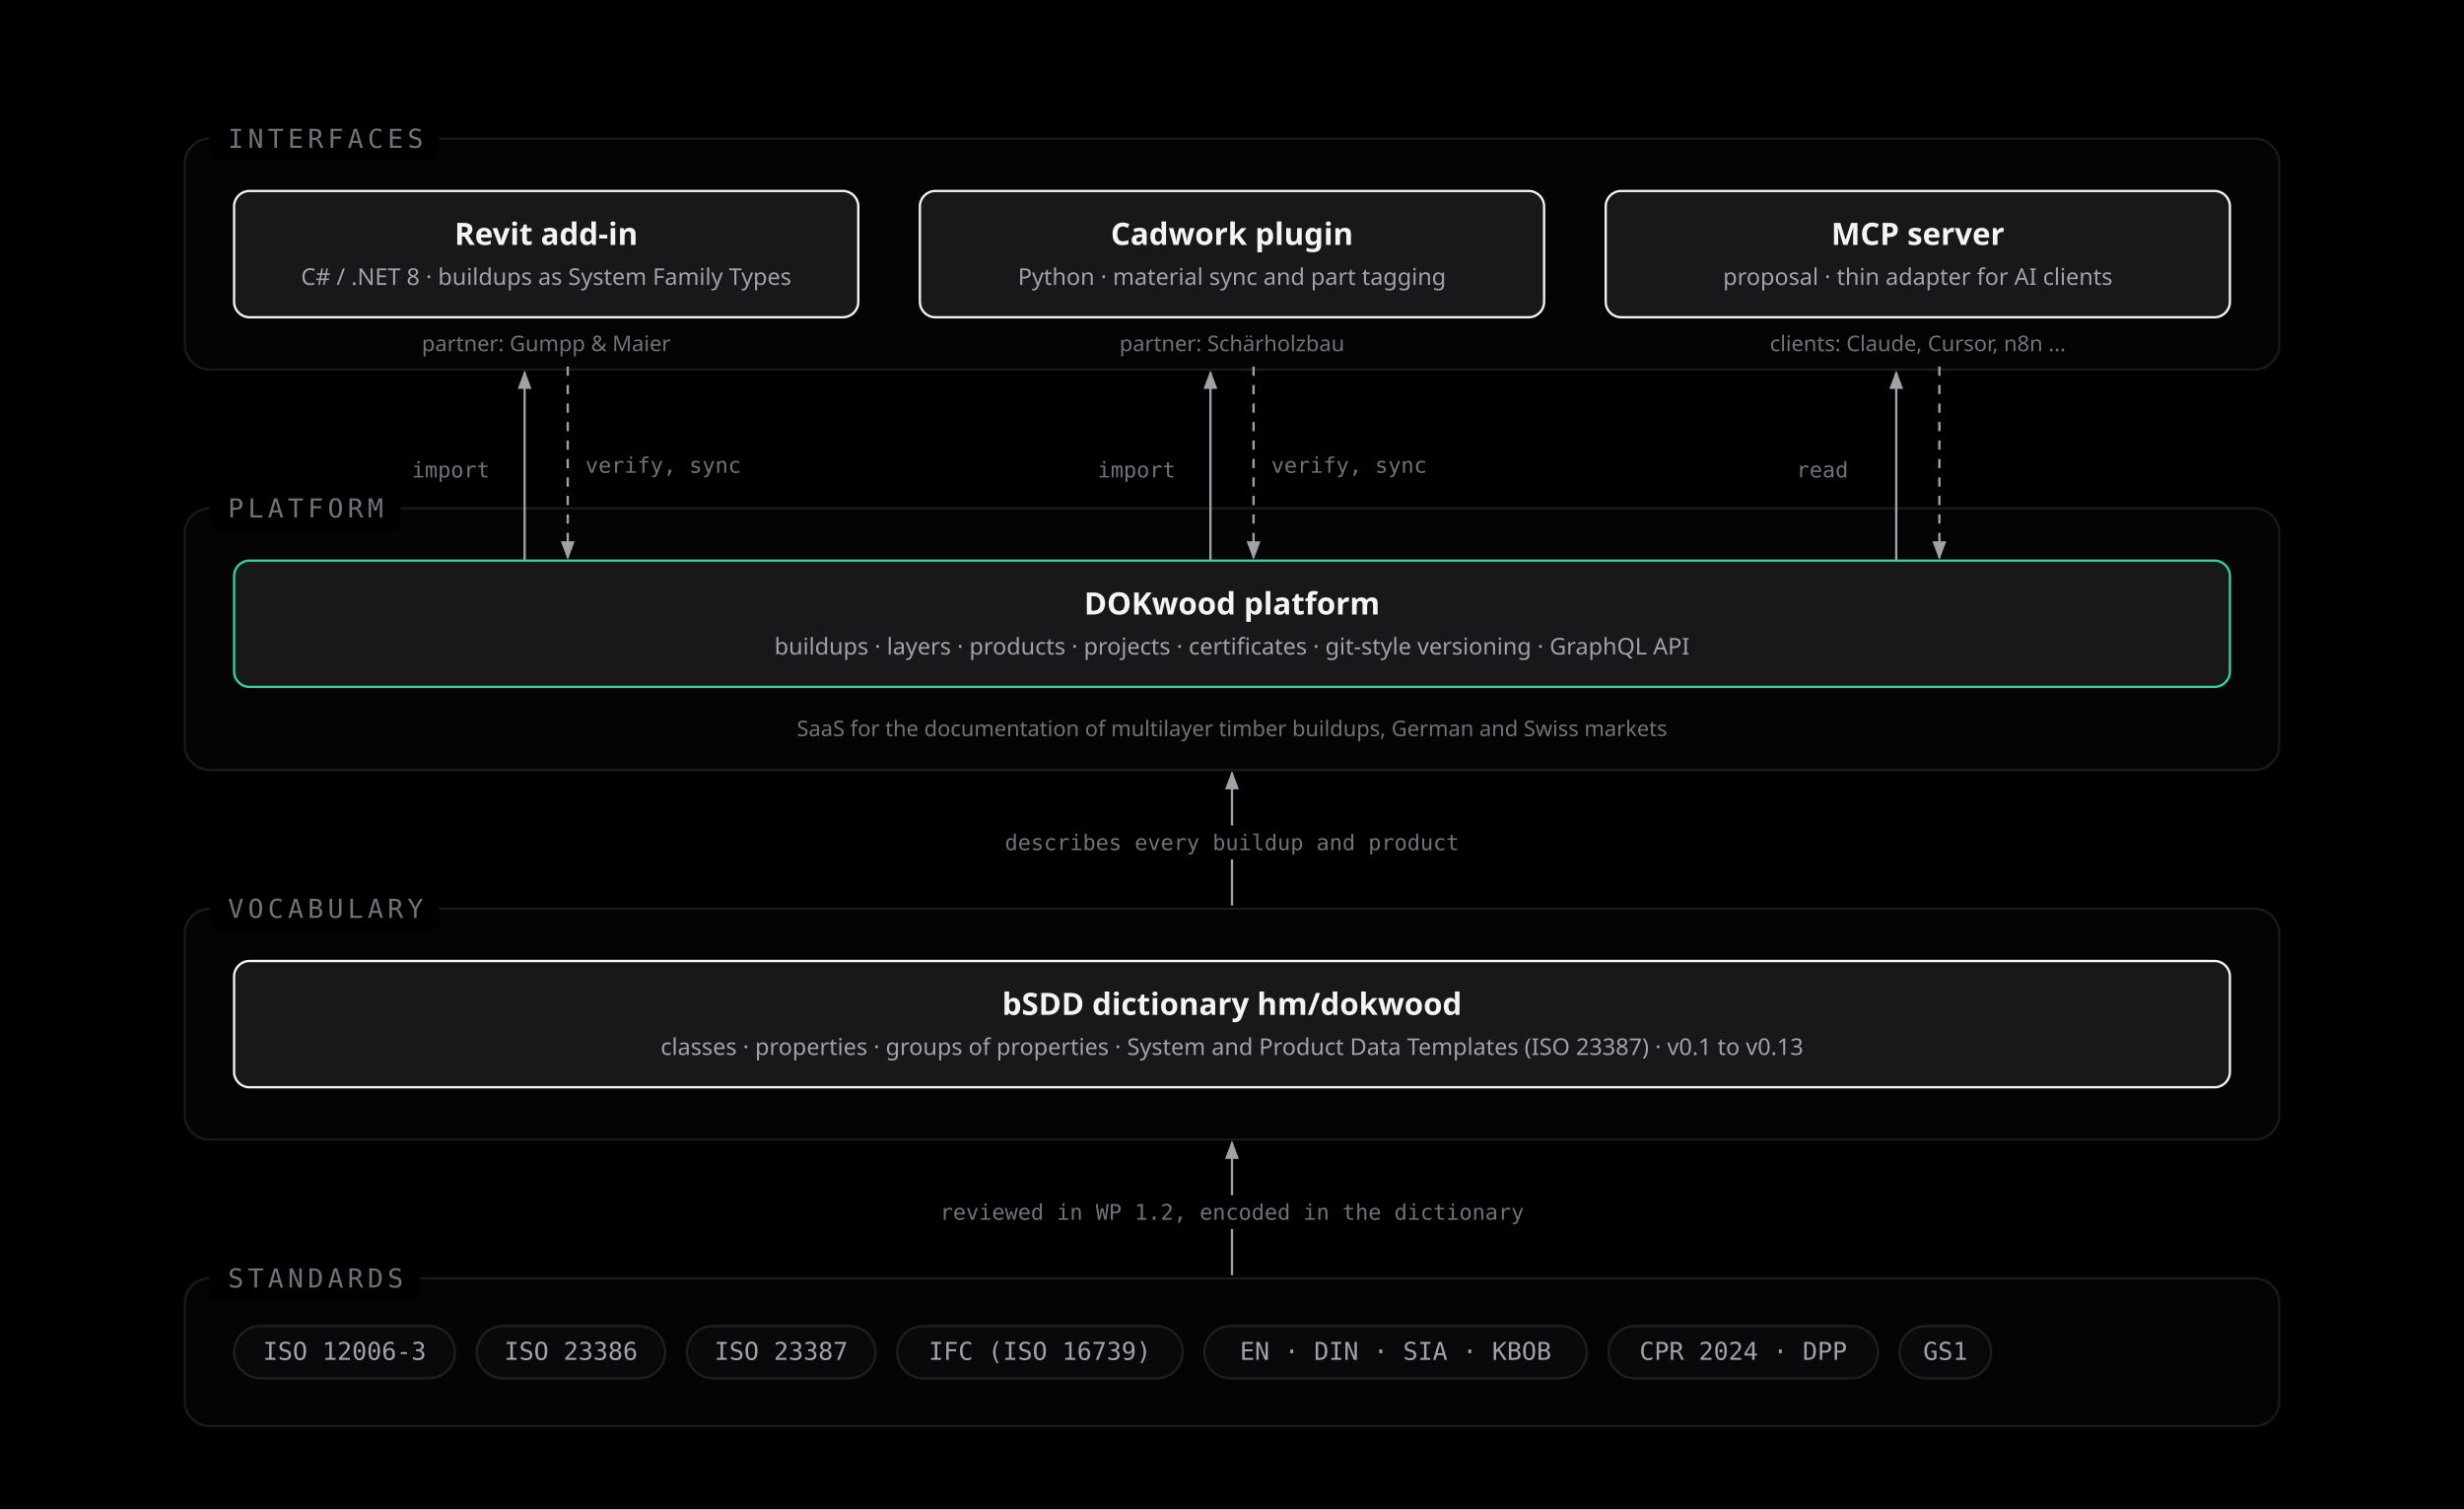
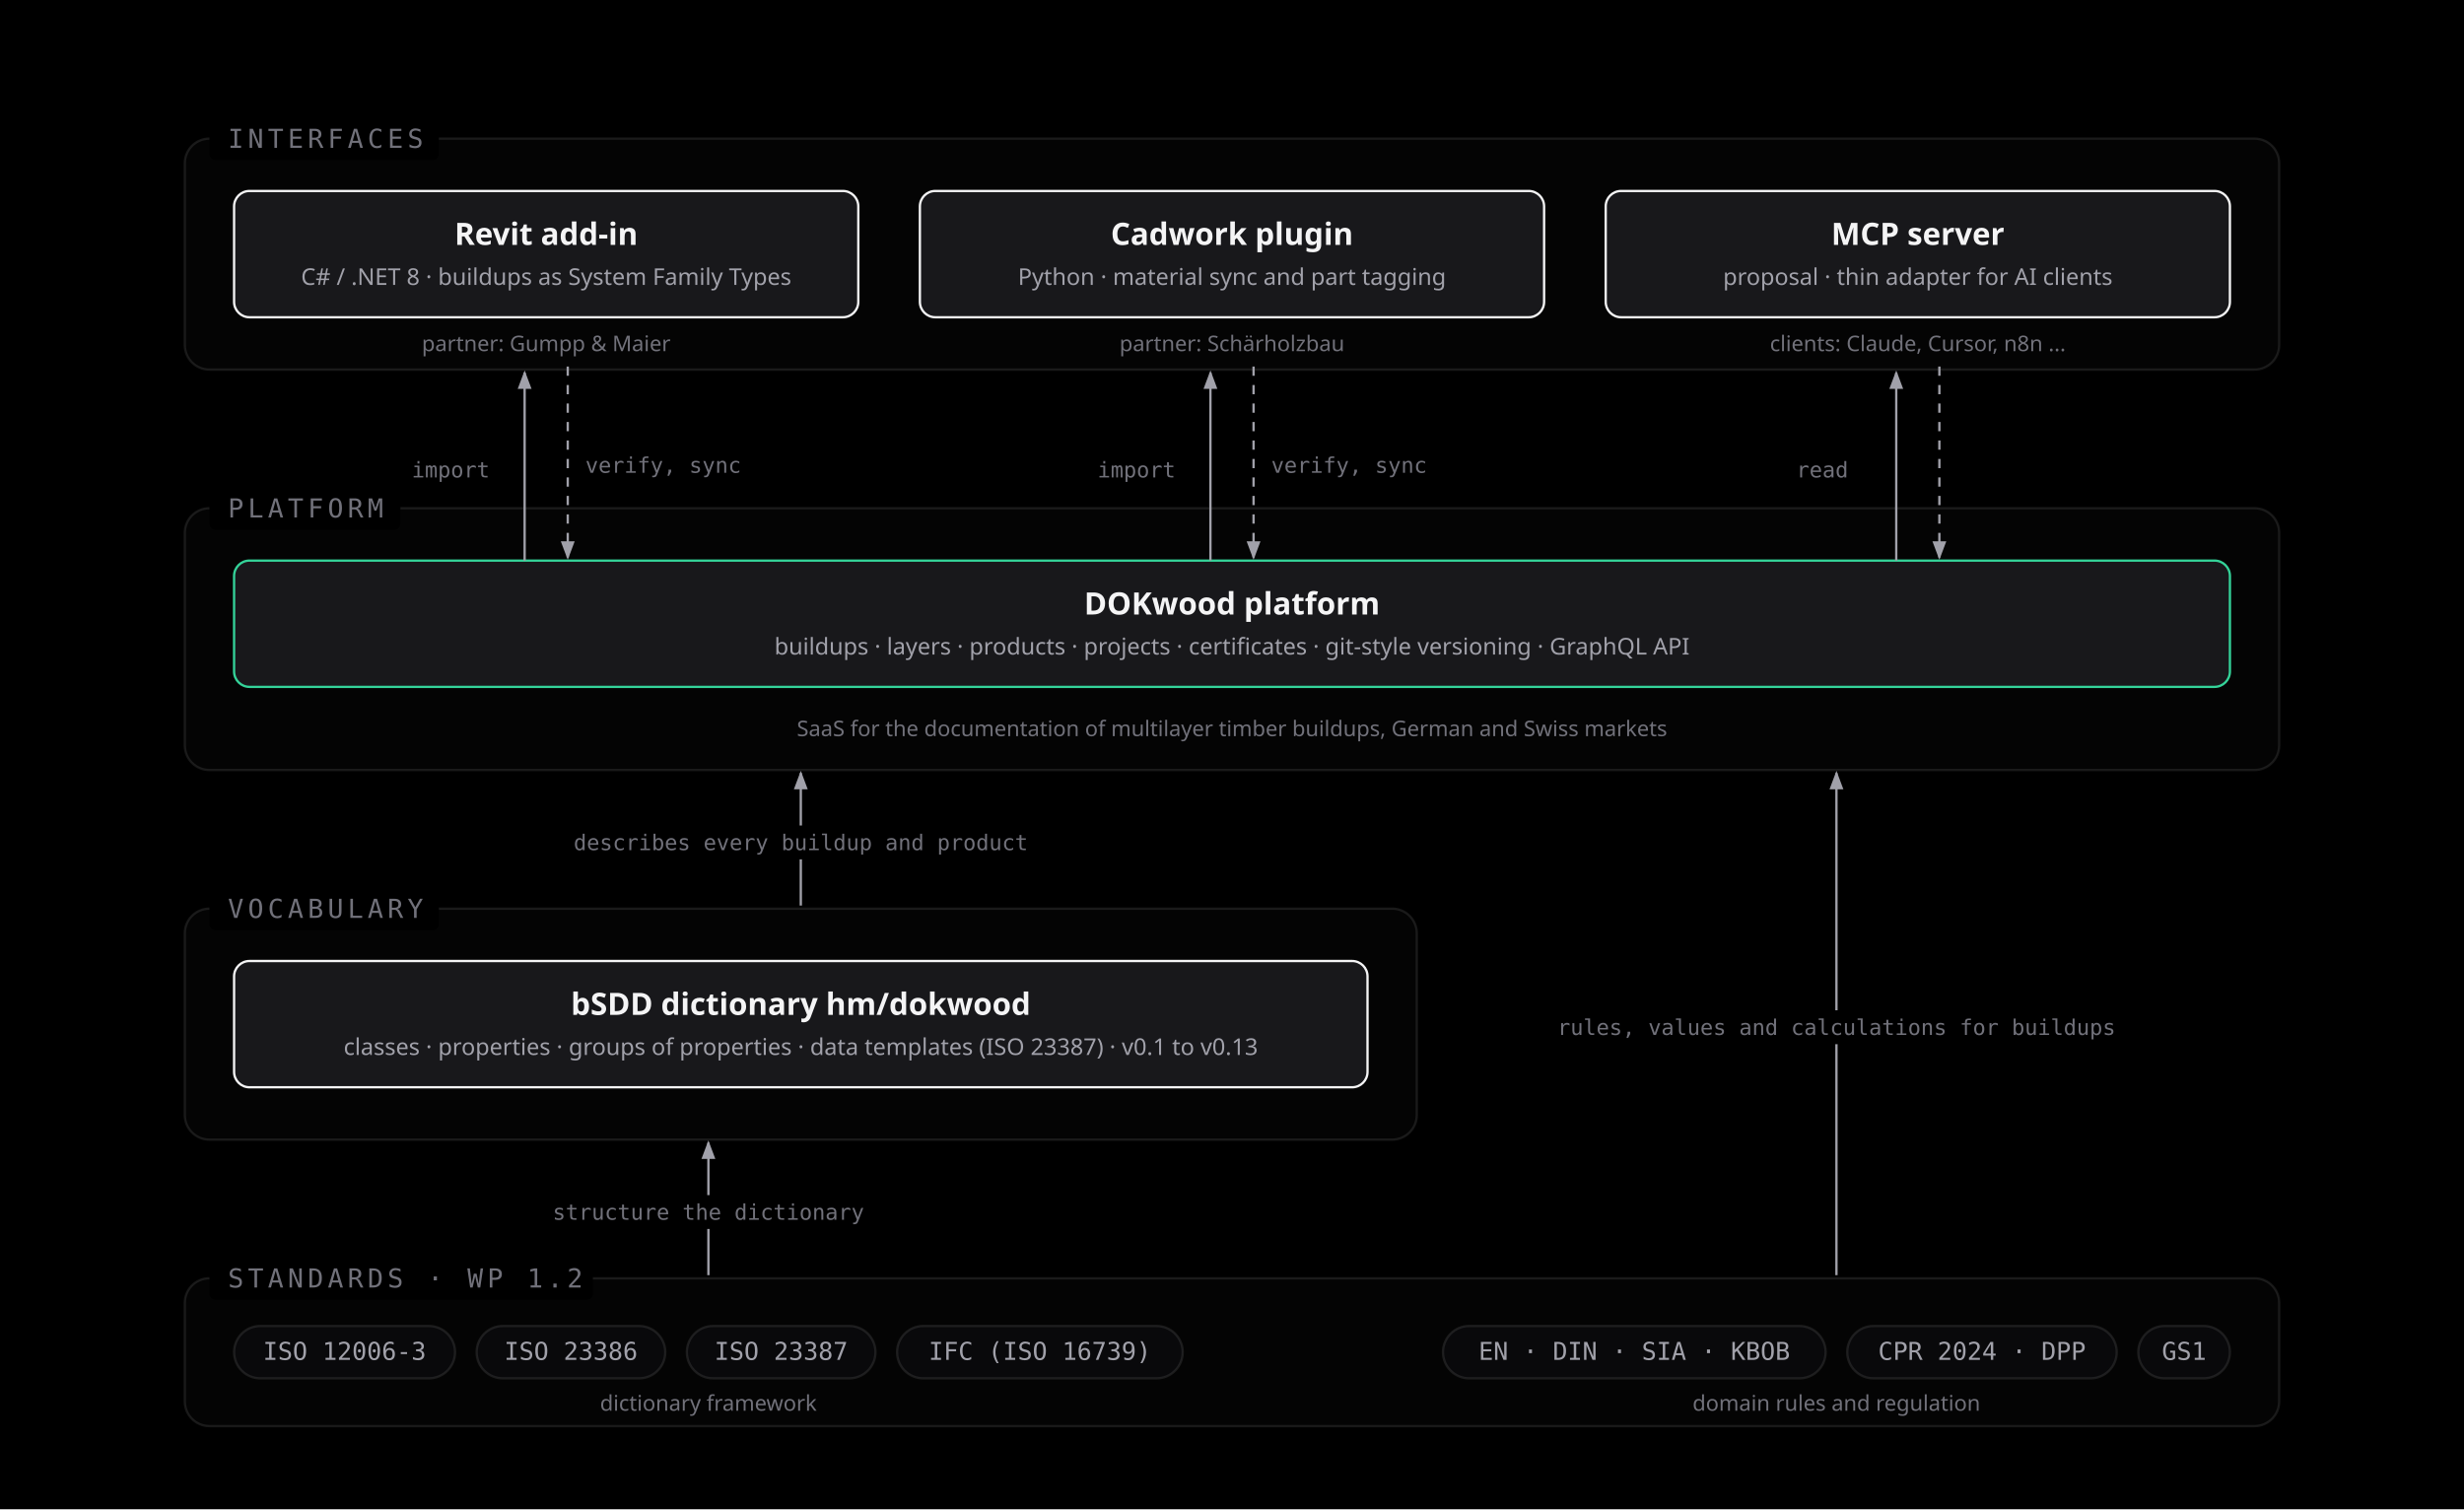
<svg xmlns="http://www.w3.org/2000/svg" viewBox="0 0 1600 980" role="img" aria-labelledby="dokwood-arch-title">
  <defs>
    <marker id="dokwood-arch-arrow" markerWidth="8" markerHeight="6" refX="7" refY="3" orient="auto">
      <polygon points="0 0, 8 3, 0 6" fill="#a1a1aa" />
    </marker>
  </defs>
  <rect width="100%" height="100%" fill="#000000" />
  <rect x="120" y="90" width="1360" height="150" rx="16" fill="rgba(244,244,245,0.02)" stroke="rgba(244,244,245,0.10)" stroke-width="1.5" />
  <rect x="136" y="76" width="149" height="28" rx="4" fill="#000000" />
  <text x="148" y="96" fill="#71717a" font-size="17" font-family="ui-monospace, SFMono-Regular, Menlo, Consolas, monospace" letter-spacing="0.16em">INTERFACES</text>
  <rect x="152" y="124" width="405.333" height="82" rx="10" fill="#18181b" stroke="#f4f4f5" stroke-width="1.5" />
  <text x="354.667" y="159" text-anchor="middle" fill="#f4f4f5" font-size="20" font-weight="600" font-family="ui-sans-serif, system-ui, sans-serif">Revit add-in</text>
  <text x="354.667" y="185" text-anchor="middle" fill="#a1a1aa" font-size="15" font-family="ui-sans-serif, system-ui, sans-serif">C# / .NET 8 · buildups as System Family Types</text>
  <rect x="597.333" y="124" width="405.333" height="82" rx="10" fill="#18181b" stroke="#f4f4f5" stroke-width="1.5" />
  <text x="800" y="159" text-anchor="middle" fill="#f4f4f5" font-size="20" font-weight="600" font-family="ui-sans-serif, system-ui, sans-serif">Cadwork plugin</text>
  <text x="800" y="185" text-anchor="middle" fill="#a1a1aa" font-size="15" font-family="ui-sans-serif, system-ui, sans-serif">Python · material sync and part tagging</text>
  <rect x="1042.667" y="124" width="405.333" height="82" rx="10" fill="#18181b" stroke="#f4f4f5" stroke-width="1.5" />
  <text x="1245.333" y="159" text-anchor="middle" fill="#f4f4f5" font-size="20" font-weight="600" font-family="ui-sans-serif, system-ui, sans-serif">MCP server</text>
  <text x="1245.333" y="185" text-anchor="middle" fill="#a1a1aa" font-size="15" font-family="ui-sans-serif, system-ui, sans-serif">proposal · thin adapter for AI clients</text>
  <text x="354.667" y="228" text-anchor="middle" fill="#71717a" font-size="14" font-family="ui-sans-serif, system-ui, sans-serif">partner: Gumpp &amp; Maier</text>
  <text x="800" y="228" text-anchor="middle" fill="#71717a" font-size="14" font-family="ui-sans-serif, system-ui, sans-serif">partner: Schärholzbau</text>
  <text x="1245.333" y="228" text-anchor="middle" fill="#71717a" font-size="14" font-family="ui-sans-serif, system-ui, sans-serif">clients: Claude, Cursor, n8n ...</text>
  <rect x="120" y="330" width="1360" height="170" rx="16" fill="rgba(244,244,245,0.02)" stroke="rgba(244,244,245,0.10)" stroke-width="1.5" />
  <rect x="136" y="316" width="124" height="28" rx="4" fill="#000000" />
  <text x="148" y="336" fill="#71717a" font-size="17" font-family="ui-monospace, SFMono-Regular, Menlo, Consolas, monospace" letter-spacing="0.16em">PLATFORM</text>
  <rect x="152" y="364" width="1296" height="82" rx="10" fill="#18181b" stroke="#34d399" stroke-width="1.5" />
  <text x="800" y="399" text-anchor="middle" fill="#f4f4f5" font-size="20" font-weight="600" font-family="ui-sans-serif, system-ui, sans-serif">DOKwood platform</text>
  <text x="800" y="425" text-anchor="middle" fill="#a1a1aa" font-size="15" font-family="ui-sans-serif, system-ui, sans-serif">buildups · layers · products · projects · certificates · git-style versioning · GraphQL API</text>
  <text x="800" y="478" text-anchor="middle" fill="#71717a" font-size="14" font-family="ui-sans-serif, system-ui, sans-serif">SaaS for the documentation of multilayer timber buildups, German and Swiss markets</text>
  <line x1="340.667" y1="364" x2="340.667" y2="242" stroke="#a1a1aa" stroke-width="1.5" marker-end="url(#dokwood-arch-arrow)" />
  <rect x="259.167" y="294" width="67" height="22" rx="4" fill="#000000" />
  <text x="292.667" y="310" text-anchor="middle" fill="#71717a" font-size="14" font-family="ui-monospace, SFMono-Regular, Menlo, Consolas, monospace">import</text>
  <line x1="368.667" y1="238" x2="368.667" y2="362" stroke="#a1a1aa" stroke-width="1.5" stroke-dasharray="6 6" marker-end="url(#dokwood-arch-arrow)" />
  <rect x="371.667" y="291" width="118" height="22" rx="4" fill="#000000" />
  <text x="430.667" y="307" text-anchor="middle" fill="#71717a" font-size="14" font-family="ui-monospace, SFMono-Regular, Menlo, Consolas, monospace">verify, sync</text>
  <line x1="786" y1="364" x2="786" y2="242" stroke="#a1a1aa" stroke-width="1.5" marker-end="url(#dokwood-arch-arrow)" />
  <rect x="704.5" y="294" width="67" height="22" rx="4" fill="#000000" />
  <text x="738" y="310" text-anchor="middle" fill="#71717a" font-size="14" font-family="ui-monospace, SFMono-Regular, Menlo, Consolas, monospace">import</text>
  <line x1="814" y1="238" x2="814" y2="362" stroke="#a1a1aa" stroke-width="1.5" stroke-dasharray="6 6" marker-end="url(#dokwood-arch-arrow)" />
  <rect x="817" y="291" width="118" height="22" rx="4" fill="#000000" />
  <text x="876" y="307" text-anchor="middle" fill="#71717a" font-size="14" font-family="ui-monospace, SFMono-Regular, Menlo, Consolas, monospace">verify, sync</text>
  <line x1="1231.333" y1="364" x2="1231.333" y2="242" stroke="#a1a1aa" stroke-width="1.5" marker-end="url(#dokwood-arch-arrow)" />
  <rect x="1158.333" y="294" width="50" height="22" rx="4" fill="#000000" />
  <text x="1183.333" y="310" text-anchor="middle" fill="#71717a" font-size="14" font-family="ui-monospace, SFMono-Regular, Menlo, Consolas, monospace">read</text>
  <line x1="1259.333" y1="238" x2="1259.333" y2="362" stroke="#a1a1aa" stroke-width="1.5" stroke-dasharray="6 6" marker-end="url(#dokwood-arch-arrow)" />
-   <rect x="120" y="590" width="1360" height="150" rx="16" fill="rgba(244,244,245,0.02)" stroke="rgba(244,244,245,0.10)" stroke-width="1.5" />
+   <rect x="120" y="590" width="800" height="150" rx="16" fill="rgba(244,244,245,0.02)" stroke="rgba(244,244,245,0.10)" stroke-width="1.5" />
  <rect x="136" y="576" width="149" height="28" rx="4" fill="#000000" />
  <text x="148" y="596" fill="#71717a" font-size="17" font-family="ui-monospace, SFMono-Regular, Menlo, Consolas, monospace" letter-spacing="0.16em">VOCABULARY</text>
-   <rect x="152" y="624" width="1296" height="82" rx="10" fill="#18181b" stroke="#f4f4f5" stroke-width="1.5" />
-   <text x="800" y="659" text-anchor="middle" fill="#f4f4f5" font-size="20" font-weight="600" font-family="ui-sans-serif, system-ui, sans-serif">bSDD dictionary hm/dokwood</text>
-   <text x="800" y="685" text-anchor="middle" fill="#a1a1aa" font-size="15" font-family="ui-sans-serif, system-ui, sans-serif">classes · properties · groups of properties · System and Product Data Templates (ISO 23387) · v0.1 to v0.13</text>
-   <line x1="800" y1="588" x2="800" y2="502" stroke="#a1a1aa" stroke-width="1.5" marker-end="url(#dokwood-arch-arrow)" />
-   <rect x="643.25" y="536" width="313.5" height="22" rx="4" fill="#000000" />
-   <text x="800" y="552" text-anchor="middle" fill="#71717a" font-size="14" font-family="ui-monospace, SFMono-Regular, Menlo, Consolas, monospace">describes every buildup and product</text>
+   <rect x="152" y="624" width="736" height="82" rx="10" fill="#18181b" stroke="#f4f4f5" stroke-width="1.5" />
+   <text x="520" y="659" text-anchor="middle" fill="#f4f4f5" font-size="20" font-weight="600" font-family="ui-sans-serif, system-ui, sans-serif">bSDD dictionary hm/dokwood</text>
+   <text x="520" y="685" text-anchor="middle" fill="#a1a1aa" font-size="15" font-family="ui-sans-serif, system-ui, sans-serif">classes · properties · groups of properties · data templates (ISO 23387) · v0.1 to v0.13</text>
+   <line x1="520" y1="588" x2="520" y2="502" stroke="#a1a1aa" stroke-width="1.5" marker-end="url(#dokwood-arch-arrow)" />
+   <rect x="363.25" y="536" width="313.5" height="22" rx="4" fill="#000000" />
+   <text x="520" y="552" text-anchor="middle" fill="#71717a" font-size="14" font-family="ui-monospace, SFMono-Regular, Menlo, Consolas, monospace">describes every buildup and product</text>
  <rect x="120" y="830" width="1360" height="96" rx="16" fill="rgba(244,244,245,0.02)" stroke="rgba(244,244,245,0.10)" stroke-width="1.5" />
-   <rect x="136" y="816" width="136.5" height="28" rx="4" fill="#000000" />
-   <text x="148" y="836" fill="#71717a" font-size="17" font-family="ui-monospace, SFMono-Regular, Menlo, Consolas, monospace" letter-spacing="0.16em">STANDARDS</text>
+   <rect x="136" y="816" width="249" height="28" rx="4" fill="#000000" />
+   <text x="148" y="836" fill="#71717a" font-size="17" font-family="ui-monospace, SFMono-Regular, Menlo, Consolas, monospace" letter-spacing="0.16em">STANDARDS · WP 1.2</text>
  <rect x="152" y="861" width="143.5" height="34" rx="17" fill="#09090b" stroke="rgba(244,244,245,0.10)" stroke-width="1.5" />
  <text x="223.75" y="883" text-anchor="middle" fill="#a1a1aa" font-size="16" font-family="ui-monospace, SFMono-Regular, Menlo, Consolas, monospace">ISO 12006-3</text>
  <rect x="309.5" y="861" width="122.5" height="34" rx="17" fill="#09090b" stroke="rgba(244,244,245,0.10)" stroke-width="1.5" />
  <text x="370.75" y="883" text-anchor="middle" fill="#a1a1aa" font-size="16" font-family="ui-monospace, SFMono-Regular, Menlo, Consolas, monospace">ISO 23386</text>
  <rect x="446" y="861" width="122.5" height="34" rx="17" fill="#09090b" stroke="rgba(244,244,245,0.10)" stroke-width="1.5" />
  <text x="507.25" y="883" text-anchor="middle" fill="#a1a1aa" font-size="16" font-family="ui-monospace, SFMono-Regular, Menlo, Consolas, monospace">ISO 23387</text>
  <rect x="582.5" y="861" width="185.5" height="34" rx="17" fill="#09090b" stroke="rgba(244,244,245,0.10)" stroke-width="1.5" />
  <text x="675.25" y="883" text-anchor="middle" fill="#a1a1aa" font-size="16" font-family="ui-monospace, SFMono-Regular, Menlo, Consolas, monospace">IFC (ISO 16739)</text>
-   <rect x="782" y="861" width="248.5" height="34" rx="17" fill="#09090b" stroke="rgba(244,244,245,0.10)" stroke-width="1.5" />
-   <text x="906.25" y="883" text-anchor="middle" fill="#a1a1aa" font-size="16" font-family="ui-monospace, SFMono-Regular, Menlo, Consolas, monospace">EN · DIN · SIA · KBOB</text>
-   <rect x="1044.5" y="861" width="175" height="34" rx="17" fill="#09090b" stroke="rgba(244,244,245,0.10)" stroke-width="1.5" />
-   <text x="1132" y="883" text-anchor="middle" fill="#a1a1aa" font-size="16" font-family="ui-monospace, SFMono-Regular, Menlo, Consolas, monospace">CPR 2024 · DPP</text>
-   <rect x="1233.5" y="861" width="59.5" height="34" rx="17" fill="#09090b" stroke="rgba(244,244,245,0.10)" stroke-width="1.5" />
-   <text x="1263.25" y="883" text-anchor="middle" fill="#a1a1aa" font-size="16" font-family="ui-monospace, SFMono-Regular, Menlo, Consolas, monospace">GS1</text>
-   <line x1="800" y1="828" x2="800" y2="742" stroke="#a1a1aa" stroke-width="1.5" marker-end="url(#dokwood-arch-arrow)" />
-   <rect x="600.75" y="776" width="398.5" height="22" rx="4" fill="#000000" />
-   <text x="800" y="792" text-anchor="middle" fill="#71717a" font-size="14" font-family="ui-monospace, SFMono-Regular, Menlo, Consolas, monospace">reviewed in WP 1.2, encoded in the dictionary</text>
+   <rect x="937" y="861" width="248.5" height="34" rx="17" fill="#09090b" stroke="rgba(244,244,245,0.10)" stroke-width="1.5" />
+   <text x="1061.25" y="883" text-anchor="middle" fill="#a1a1aa" font-size="16" font-family="ui-monospace, SFMono-Regular, Menlo, Consolas, monospace">EN · DIN · SIA · KBOB</text>
+   <rect x="1199.5" y="861" width="175" height="34" rx="17" fill="#09090b" stroke="rgba(244,244,245,0.10)" stroke-width="1.5" />
+   <text x="1287" y="883" text-anchor="middle" fill="#a1a1aa" font-size="16" font-family="ui-monospace, SFMono-Regular, Menlo, Consolas, monospace">CPR 2024 · DPP</text>
+   <rect x="1388.5" y="861" width="59.5" height="34" rx="17" fill="#09090b" stroke="rgba(244,244,245,0.10)" stroke-width="1.5" />
+   <text x="1418.25" y="883" text-anchor="middle" fill="#a1a1aa" font-size="16" font-family="ui-monospace, SFMono-Regular, Menlo, Consolas, monospace">GS1</text>
+   <text x="460" y="916" text-anchor="middle" fill="#71717a" font-size="14" font-family="ui-sans-serif, system-ui, sans-serif">dictionary framework</text>
+   <text x="1192.5" y="916" text-anchor="middle" fill="#71717a" font-size="14" font-family="ui-sans-serif, system-ui, sans-serif">domain rules and regulation</text>
+   <line x1="460" y1="828" x2="460" y2="742" stroke="#a1a1aa" stroke-width="1.5" marker-end="url(#dokwood-arch-arrow)" />
+   <rect x="350" y="776" width="220" height="22" rx="4" fill="#000000" />
+   <text x="460" y="792" text-anchor="middle" fill="#71717a" font-size="14" font-family="ui-monospace, SFMono-Regular, Menlo, Consolas, monospace">structure the dictionary</text>
+   <line x1="1192.5" y1="828" x2="1192.5" y2="502" stroke="#a1a1aa" stroke-width="1.5" marker-end="url(#dokwood-arch-arrow)" />
+   <rect x="1001.75" y="656" width="381.5" height="22" rx="4" fill="#000000" />
+   <text x="1192.5" y="672" text-anchor="middle" fill="#71717a" font-size="14" font-family="ui-monospace, SFMono-Regular, Menlo, Consolas, monospace">rules, values and calculations for buildups</text>
</svg>
